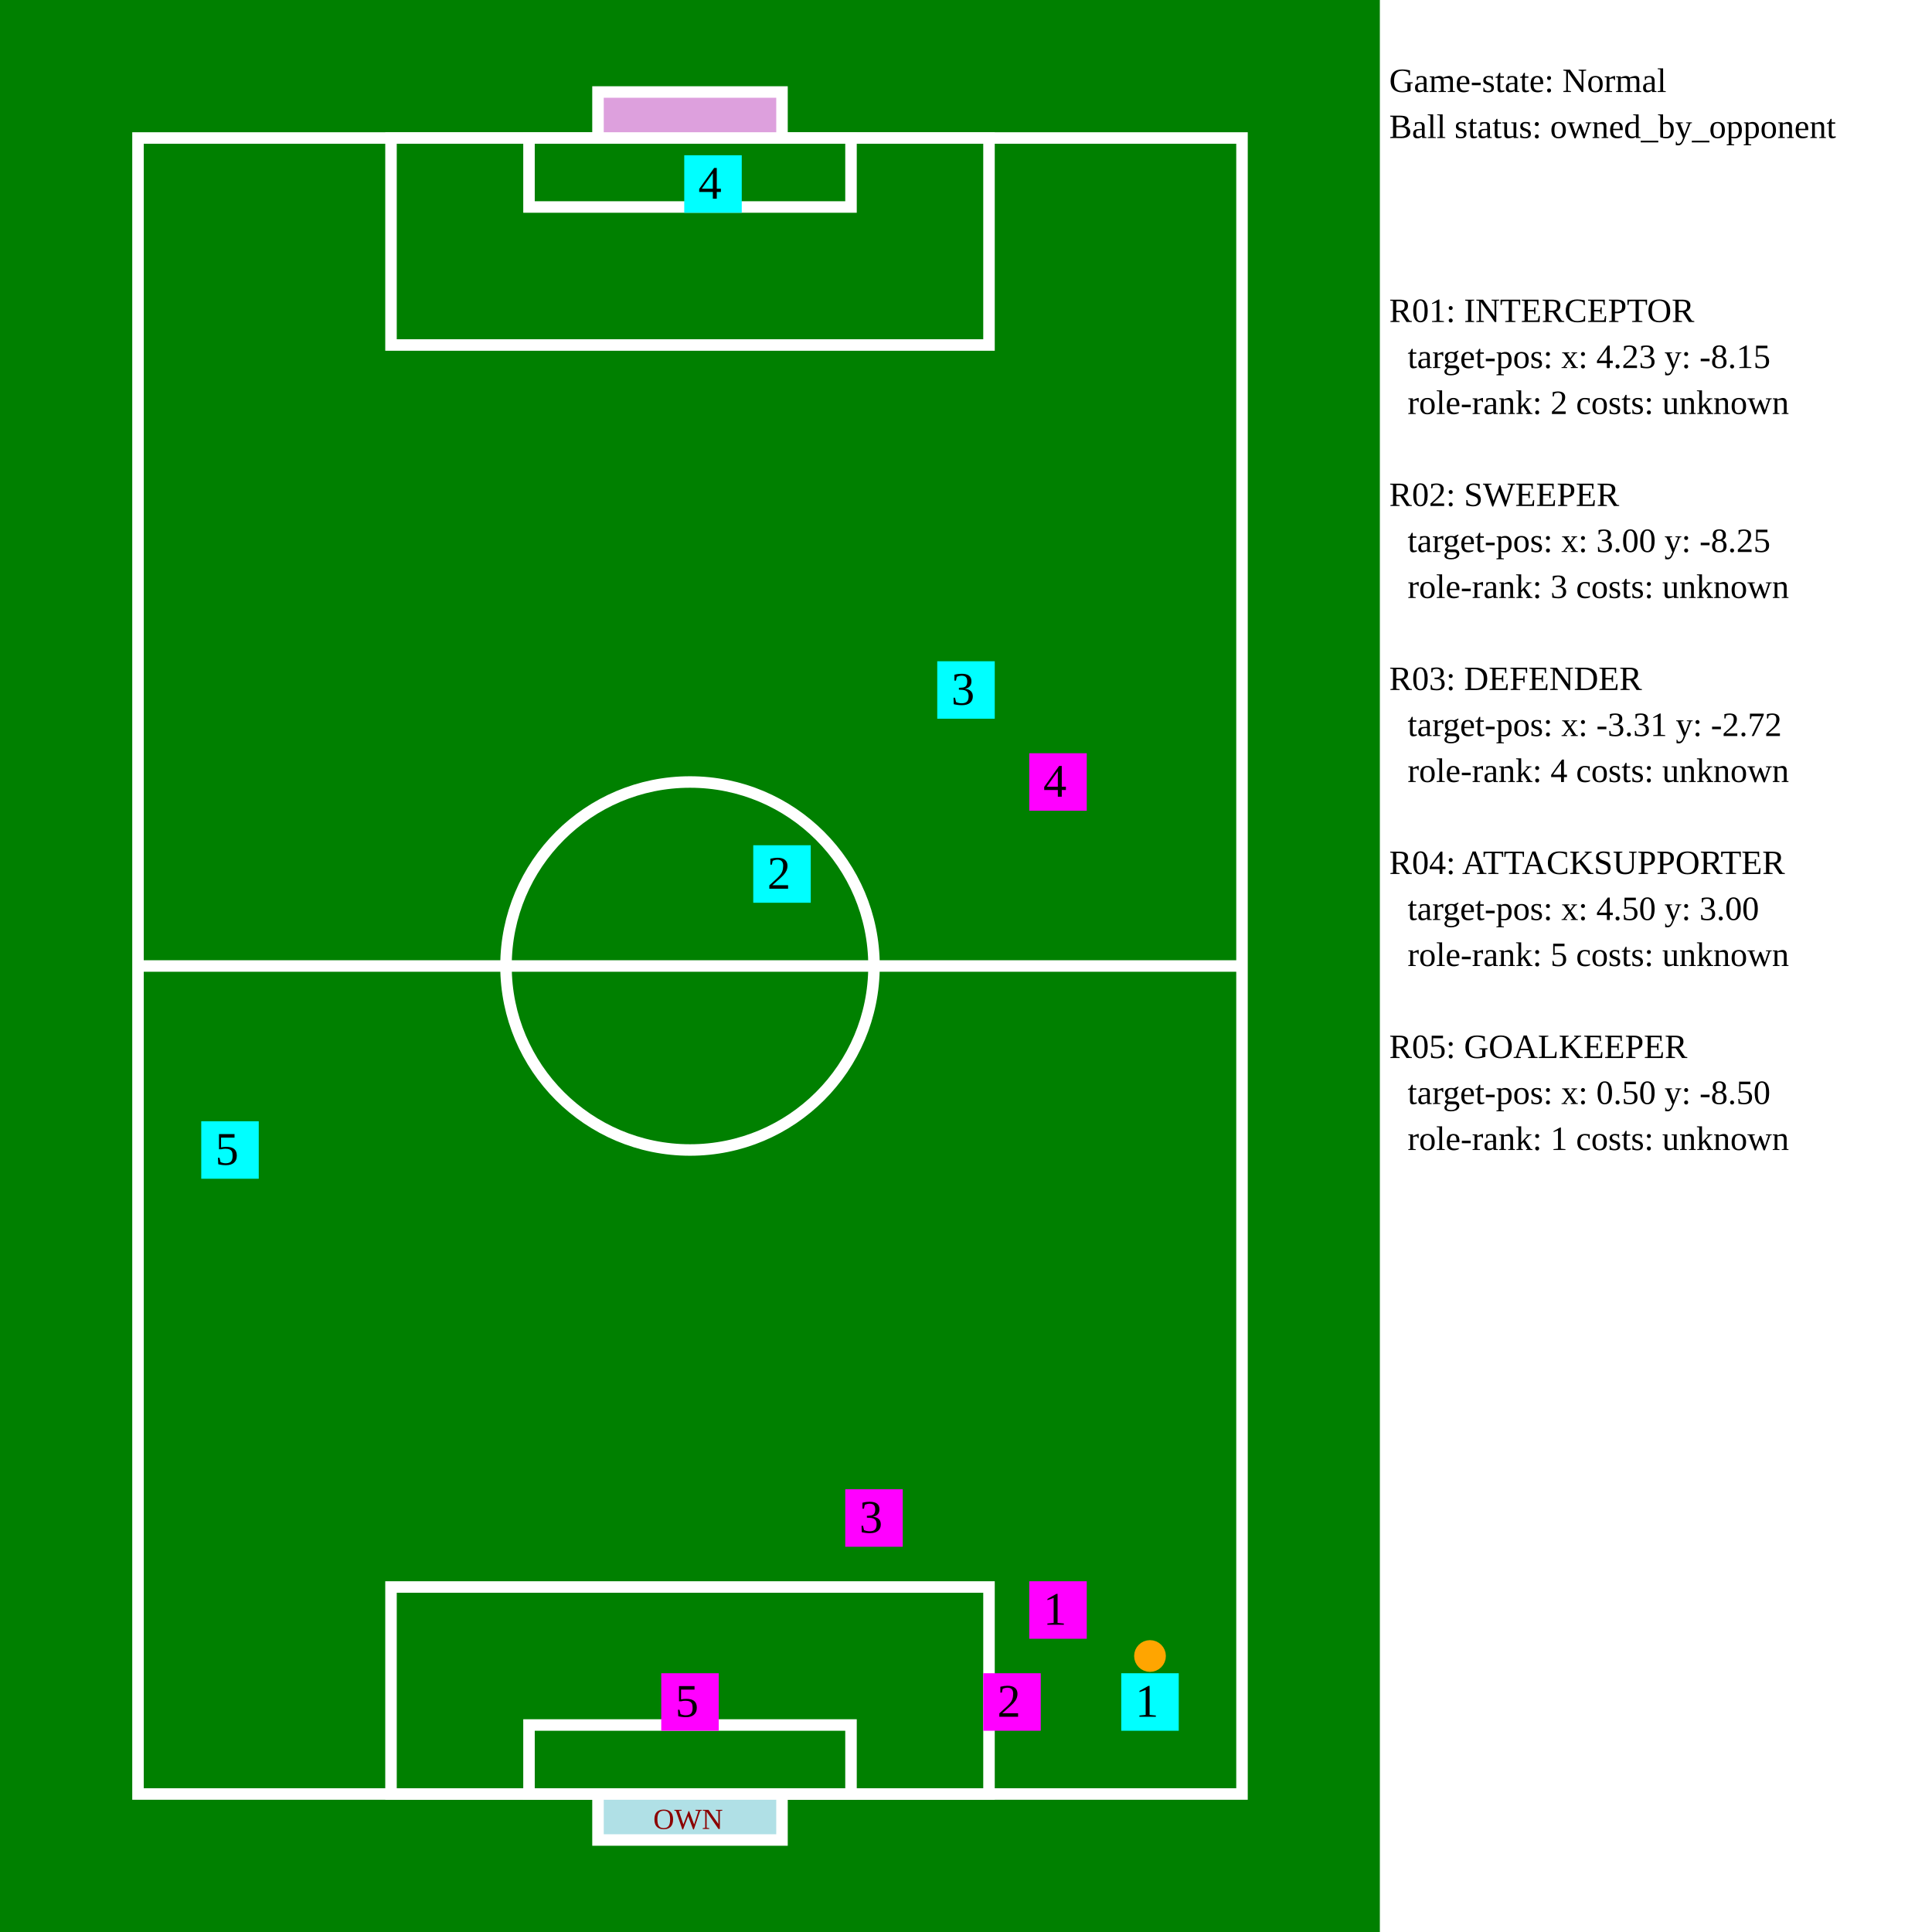
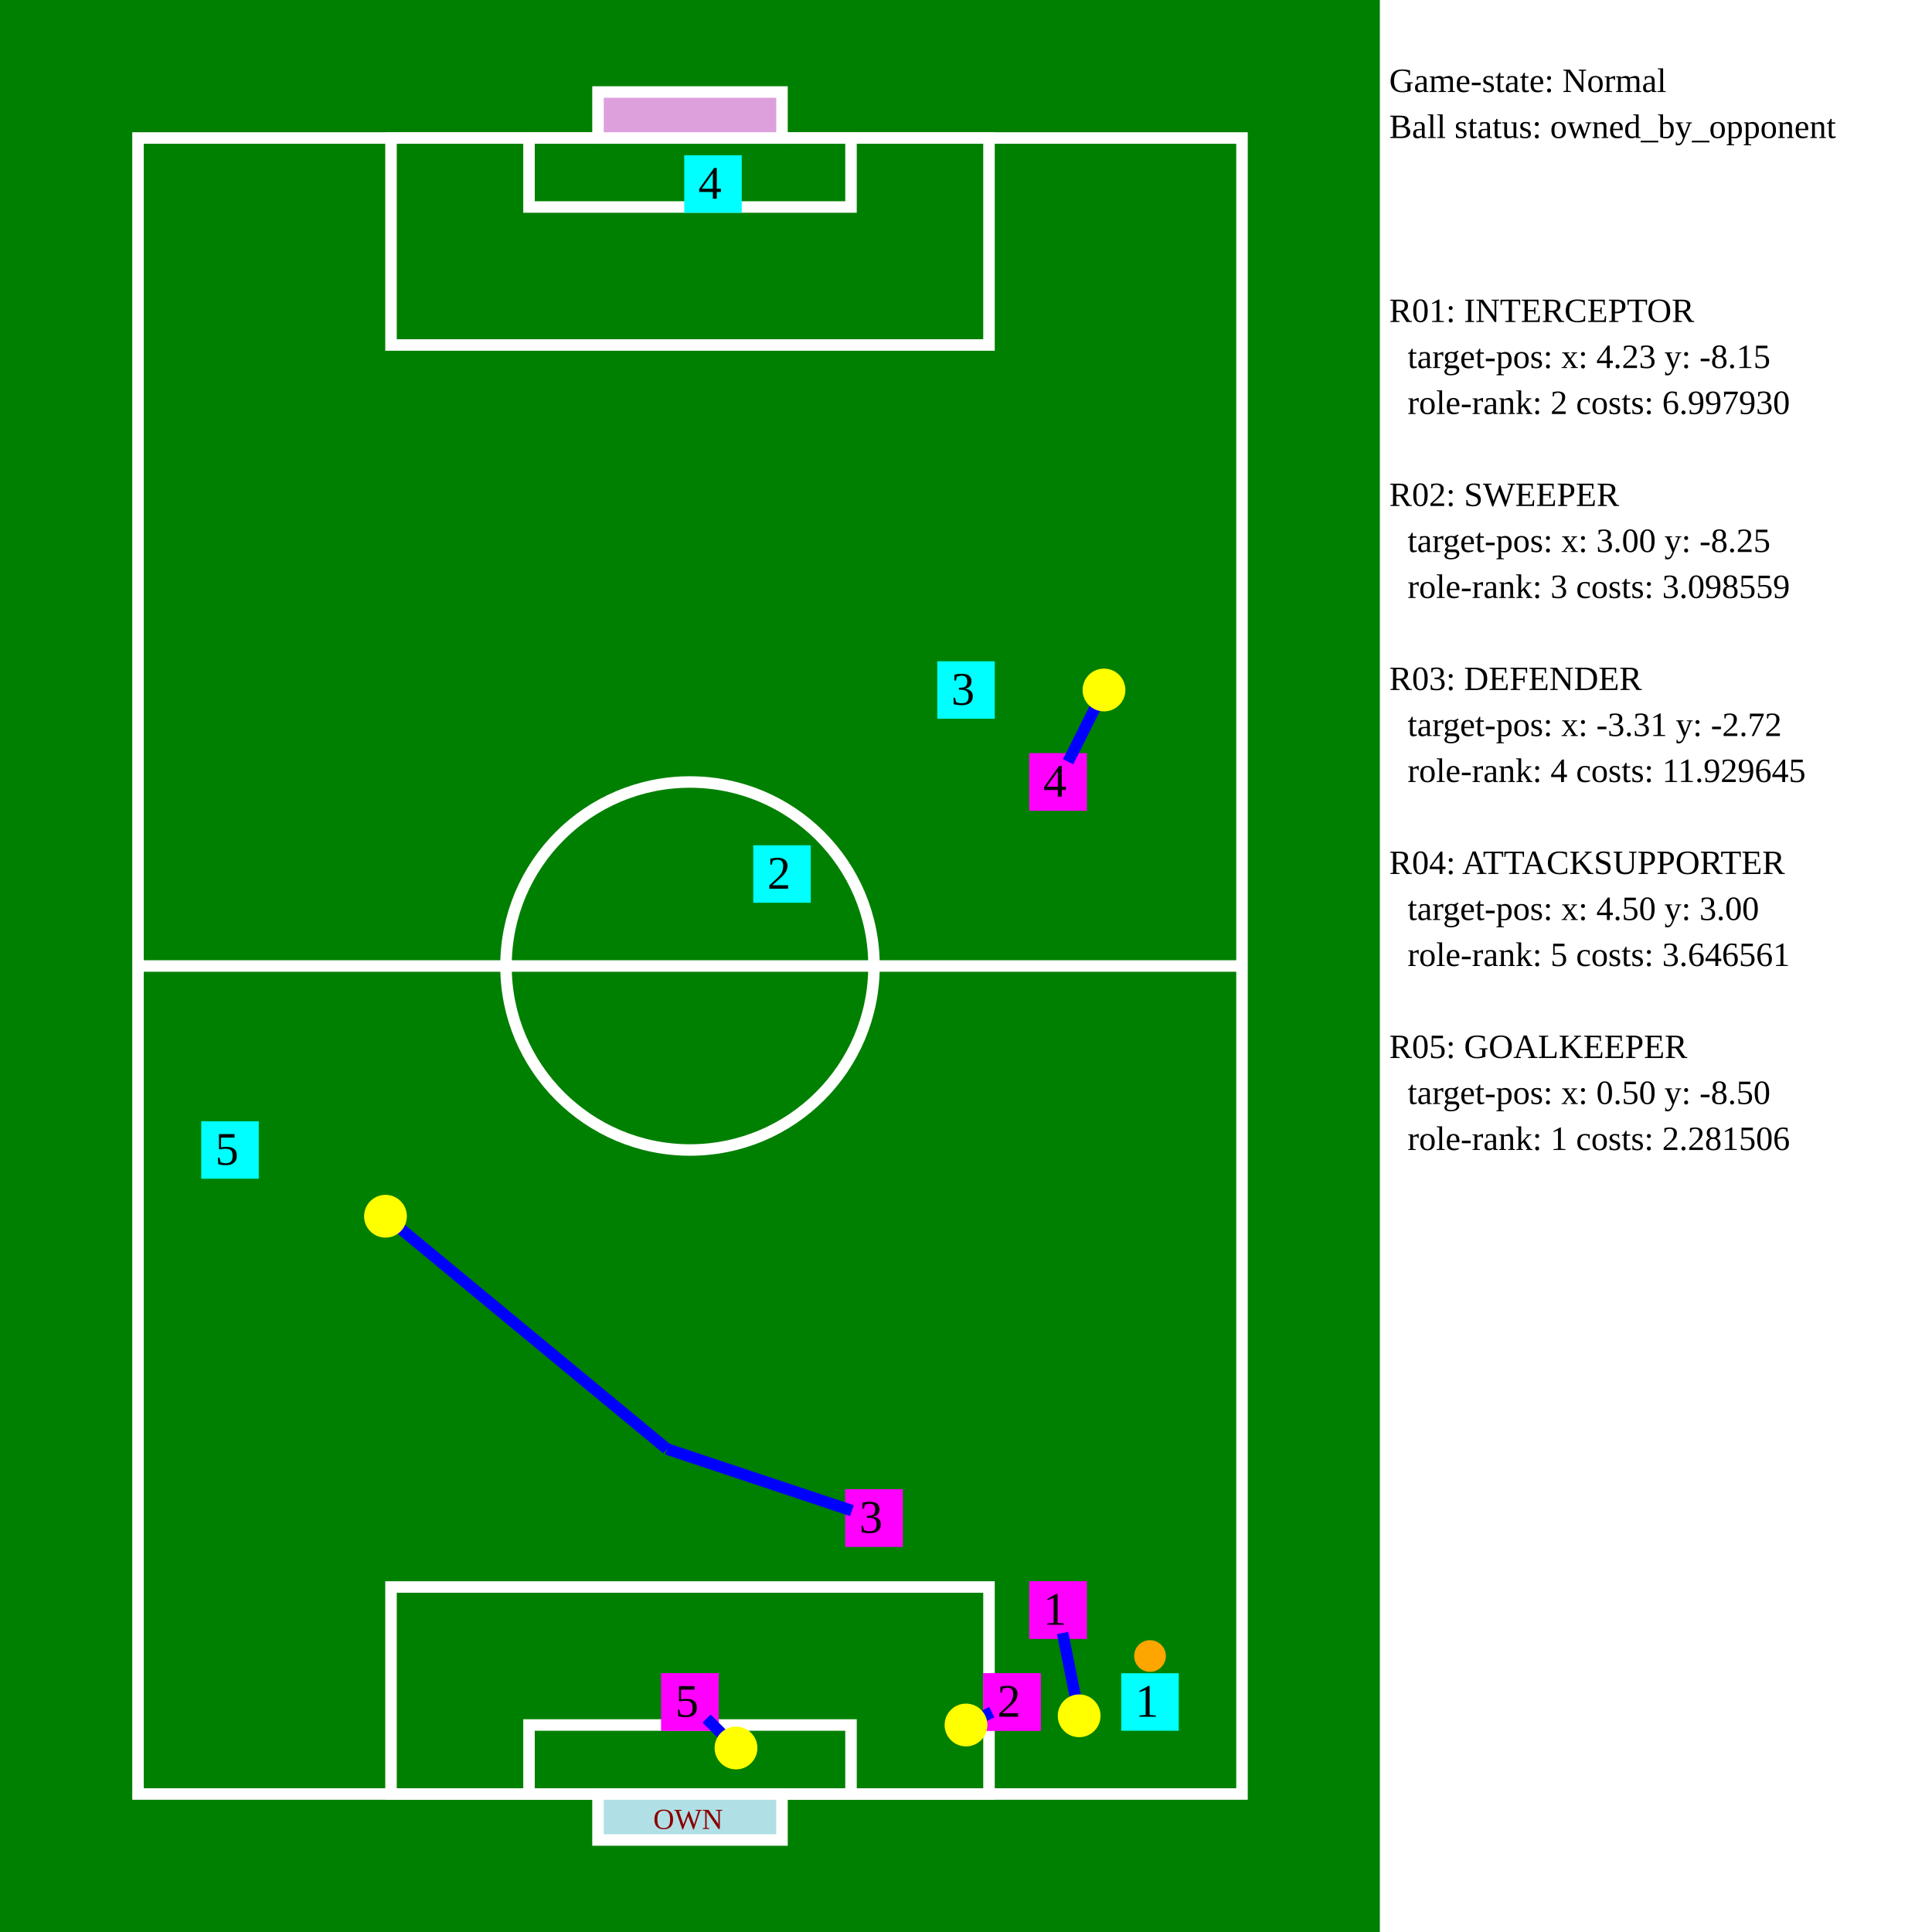
<svg xmlns="http://www.w3.org/2000/svg" width="21.00cm" height="21.00cm" version="1.1">
  <rect x="0cm" y="0cm" width="15.00cm" height="21.00cm" fill="green" stroke-width="0.02cm" />
  <rect x="15.00cm" y="0cm" width="6.00cm" height="21.00cm" fill="white" stroke-width="0.02cm" />
  <text x="15.10cm" y="1.00cm" font-size="14" font-weight-absolute="bold" fill="black">Game-state: Normal</text>
  <text x="15.10cm" y="1.50cm" font-size="14" font-weight-absolute="bold" fill="black">Ball status: owned_by_opponent</text>
  <text x="15.10cm" y="3.50cm" font-size="14" font-weight-absolute="bold" fill="black">R01: INTERCEPTOR</text>
  <text x="15.30cm" y="4.00cm" font-size="14" font-weight-absolute="bold" fill="black">target-pos: x: 4.23 y: -8.15</text>
-   <text x="15.30cm" y="4.50cm" font-size="14" font-weight-absolute="bold" fill="black">role-rank: 2 costs: unknown</text>
+   <text x="15.30cm" y="4.50cm" font-size="14" font-weight-absolute="bold" fill="black">role-rank: 2 costs: 6.997930</text>
  <text x="15.10cm" y="5.50cm" font-size="14" font-weight-absolute="bold" fill="black">R02: SWEEPER</text>
  <text x="15.30cm" y="6.00cm" font-size="14" font-weight-absolute="bold" fill="black">target-pos: x: 3.00 y: -8.25</text>
-   <text x="15.30cm" y="6.50cm" font-size="14" font-weight-absolute="bold" fill="black">role-rank: 3 costs: unknown</text>
+   <text x="15.30cm" y="6.50cm" font-size="14" font-weight-absolute="bold" fill="black">role-rank: 3 costs: 3.098559</text>
  <text x="15.10cm" y="7.50cm" font-size="14" font-weight-absolute="bold" fill="black">R03: DEFENDER</text>
  <text x="15.30cm" y="8.00cm" font-size="14" font-weight-absolute="bold" fill="black">target-pos: x: -3.31 y: -2.72</text>
-   <text x="15.30cm" y="8.50cm" font-size="14" font-weight-absolute="bold" fill="black">role-rank: 4 costs: unknown</text>
+   <text x="15.30cm" y="8.50cm" font-size="14" font-weight-absolute="bold" fill="black">role-rank: 4 costs: 11.929645</text>
  <text x="15.10cm" y="9.50cm" font-size="14" font-weight-absolute="bold" fill="black">R04: ATTACKSUPPORTER</text>
  <text x="15.30cm" y="10.00cm" font-size="14" font-weight-absolute="bold" fill="black">target-pos: x: 4.50 y: 3.00</text>
-   <text x="15.30cm" y="10.50cm" font-size="14" font-weight-absolute="bold" fill="black">role-rank: 5 costs: unknown</text>
+   <text x="15.30cm" y="10.50cm" font-size="14" font-weight-absolute="bold" fill="black">role-rank: 5 costs: 3.646561</text>
  <text x="15.10cm" y="11.50cm" font-size="14" font-weight-absolute="bold" fill="black">R05: GOALKEEPER</text>
  <text x="15.30cm" y="12.00cm" font-size="14" font-weight-absolute="bold" fill="black">target-pos: x: 0.50 y: -8.50</text>
-   <text x="15.30cm" y="12.50cm" font-size="14" font-weight-absolute="bold" fill="black">role-rank: 1 costs: unknown</text>
+   <text x="15.30cm" y="12.50cm" font-size="14" font-weight-absolute="bold" fill="black">role-rank: 1 costs: 2.281506</text>
  <rect x="1.50cm" y="1.50cm" width="12.00cm" height="18.00cm" fill="none" stroke="white" stroke-width="0.125cm" />
  <line x1="1.50cm" y1="10.50cm" x2="13.50cm" y2="10.50cm" stroke-width="0.125cm" stroke="white" />
  <circle cx="7.50cm" cy="10.50cm" r="2.00cm" fill="none" stroke="white" stroke-width="0.125cm" />
  <rect x="4.25cm" y="1.50cm" width="6.50cm" height="2.25cm" fill="green" stroke="white" stroke-width="0.125cm" />
  <rect x="4.25cm" y="17.25cm" width="6.50cm" height="2.25cm" fill="green" stroke="white" stroke-width="0.125cm" />
  <rect x="5.75cm" y="1.50cm" width="3.50cm" height="0.75cm" fill="green" stroke="white" stroke-width="0.125cm" />
  <rect x="5.75cm" y="18.75cm" width="3.50cm" height="0.75cm" fill="green" stroke="white" stroke-width="0.125cm" />
  <rect x="6.50cm" y="1.00cm" width="2.00cm" height="0.50cm" fill="plum" stroke="white" stroke-width="0.125cm" />
  <rect x="6.50cm" y="19.50cm" width="2.00cm" height="0.50cm" fill="powderblue" stroke="white" stroke-width="0.125cm" />
  <text x="7.10cm" y="19.88cm" fill="darkred">OWN</text>
  <rect x="12.25cm" y="18.25cm" width="0.50cm" height="0.50cm" fill="cyan" stroke="cyan" stroke-width="0.125cm" />
  <text x="12.34cm" y="18.66cm" font-size="large" font-weight-absolute="bold" fill="black">1</text>
  <rect x="8.25cm" y="9.25cm" width="0.50cm" height="0.50cm" fill="cyan" stroke="cyan" stroke-width="0.125cm" />
  <text x="8.34cm" y="9.66cm" font-size="large" font-weight-absolute="bold" fill="black">2</text>
  <rect x="10.25cm" y="7.25cm" width="0.50cm" height="0.50cm" fill="cyan" stroke="cyan" stroke-width="0.125cm" />
  <text x="10.34cm" y="7.66cm" font-size="large" font-weight-absolute="bold" fill="black">3</text>
  <rect x="7.50cm" y="1.75cm" width="0.50cm" height="0.50cm" fill="cyan" stroke="cyan" stroke-width="0.125cm" />
  <text x="7.59cm" y="2.16cm" font-size="large" font-weight-absolute="bold" fill="black">4</text>
  <rect x="2.25cm" y="12.25cm" width="0.50cm" height="0.50cm" fill="cyan" stroke="cyan" stroke-width="0.125cm" />
  <text x="2.34cm" y="12.66cm" font-size="large" font-weight-absolute="bold" fill="black">5</text>
  <rect x="11.25cm" y="17.25cm" width="0.50cm" height="0.50cm" fill="magenta" stroke="magenta" stroke-width="0.125cm" />
  <rect x="10.75cm" y="18.25cm" width="0.50cm" height="0.50cm" fill="magenta" stroke="magenta" stroke-width="0.125cm" />
  <rect x="9.25cm" y="16.25cm" width="0.50cm" height="0.50cm" fill="magenta" stroke="magenta" stroke-width="0.125cm" />
  <rect x="11.25cm" y="8.25cm" width="0.50cm" height="0.50cm" fill="magenta" stroke="magenta" stroke-width="0.125cm" />
  <rect x="7.25cm" y="18.25cm" width="0.50cm" height="0.50cm" fill="magenta" stroke="magenta" stroke-width="0.125cm" />
+   <rect x="11.25cm" y="17.25cm" width="0.50cm" height="0.50cm" fill="magenta" stroke="magenta" stroke-width="0.125cm" />
+   <line x1="11.55cm" y1="17.75cm" x2="11.73cm" y2="18.65cm" stroke-width="0.125cm" stroke="blue" />
+   <circle cx="11.73cm" cy="18.65cm" r="0.17cm" fill="yellow" stroke="yellow" stroke-width="0.125cm" />
+   <rect x="10.75cm" y="18.25cm" width="0.50cm" height="0.50cm" fill="magenta" stroke="magenta" stroke-width="0.125cm" />
+   <line x1="10.78cm" y1="18.61cm" x2="10.50cm" y2="18.75cm" stroke-width="0.125cm" stroke="blue" />
+   <circle cx="10.50cm" cy="18.75cm" r="0.17cm" fill="yellow" stroke="yellow" stroke-width="0.125cm" />
+   <rect x="9.25cm" y="16.25cm" width="0.50cm" height="0.50cm" fill="magenta" stroke="magenta" stroke-width="0.125cm" />
+   <line x1="9.26cm" y1="16.42cm" x2="7.25cm" y2="15.75cm" stroke-width="0.125cm" stroke="blue" />
+   <line x1="7.25cm" y1="15.75cm" x2="4.19cm" y2="13.22cm" stroke-width="0.125cm" stroke="blue" />
+   <circle cx="4.19cm" cy="13.22cm" r="0.17cm" fill="yellow" stroke="yellow" stroke-width="0.125cm" />
+   <rect x="11.25cm" y="8.25cm" width="0.50cm" height="0.50cm" fill="magenta" stroke="magenta" stroke-width="0.125cm" />
+   <line x1="11.61cm" y1="8.28cm" x2="12.00cm" y2="7.50cm" stroke-width="0.125cm" stroke="blue" />
+   <circle cx="12.00cm" cy="7.50cm" r="0.17cm" fill="yellow" stroke="yellow" stroke-width="0.125cm" />
+   <rect x="7.25cm" y="18.25cm" width="0.50cm" height="0.50cm" fill="magenta" stroke="magenta" stroke-width="0.125cm" />
+   <line x1="7.68cm" y1="18.68cm" x2="8.00cm" y2="19.00cm" stroke-width="0.125cm" stroke="blue" />
+   <circle cx="8.00cm" cy="19.00cm" r="0.17cm" fill="yellow" stroke="yellow" stroke-width="0.125cm" />
  <text x="11.34cm" y="17.66cm" font-size="large" font-weight-absolute="bold" fill="black">1</text>
  <text x="10.84cm" y="18.66cm" font-size="large" font-weight-absolute="bold" fill="black">2</text>
  <text x="9.34cm" y="16.66cm" font-size="large" font-weight-absolute="bold" fill="black">3</text>
  <text x="11.34cm" y="8.66cm" font-size="large" font-weight-absolute="bold" fill="black">4</text>
  <text x="7.34cm" y="18.66cm" font-size="large" font-weight-absolute="bold" fill="black">5</text>
  <circle cx="12.50cm" cy="18.00cm" r="0.11cm" fill="orange" stroke="orange" stroke-width="0.125cm" />
</svg>
